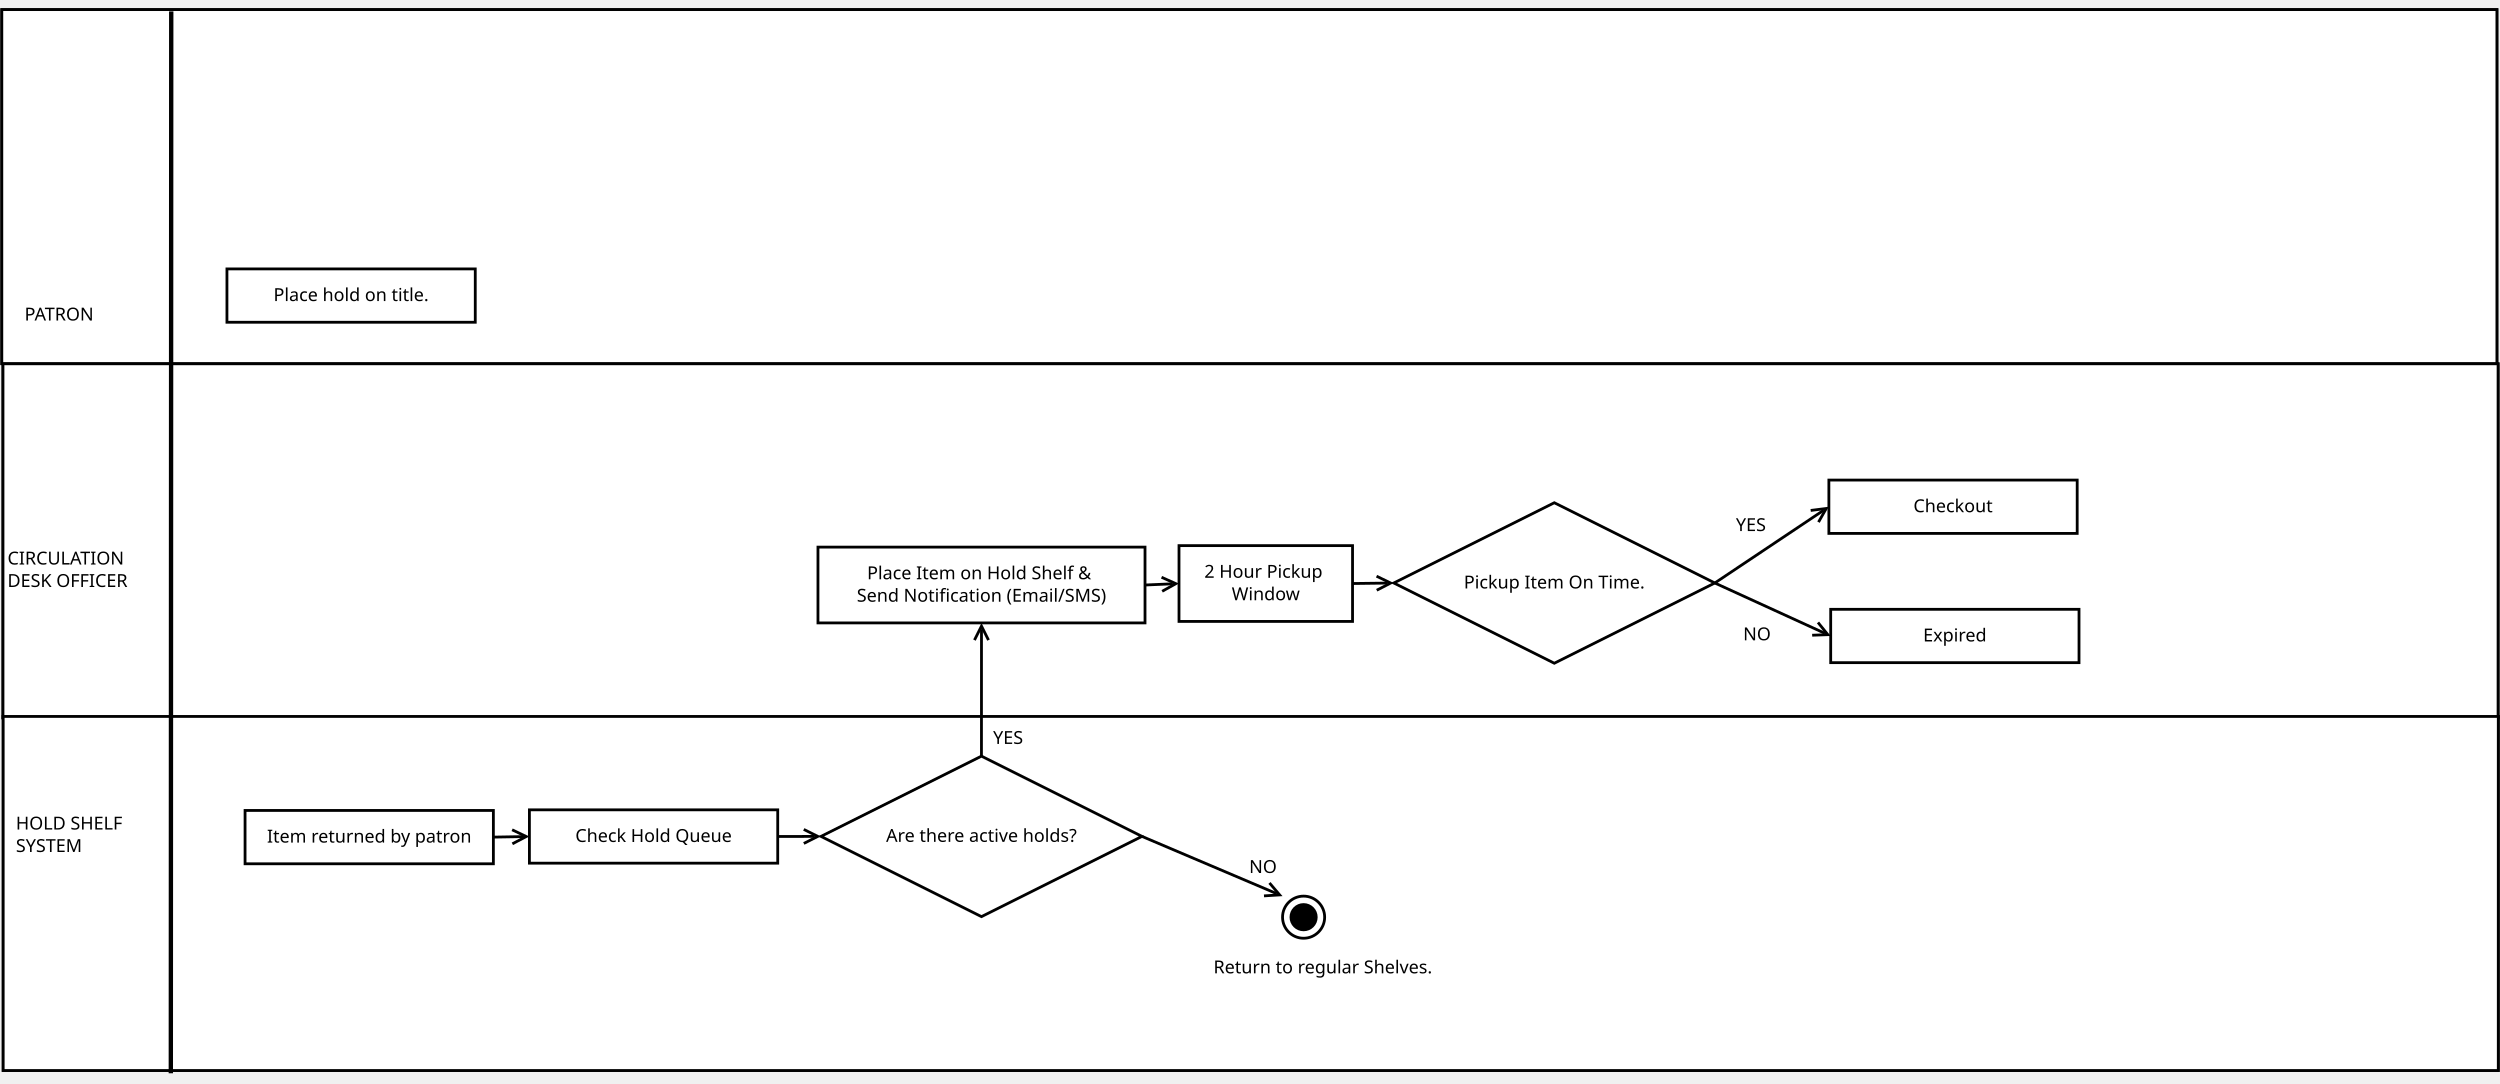
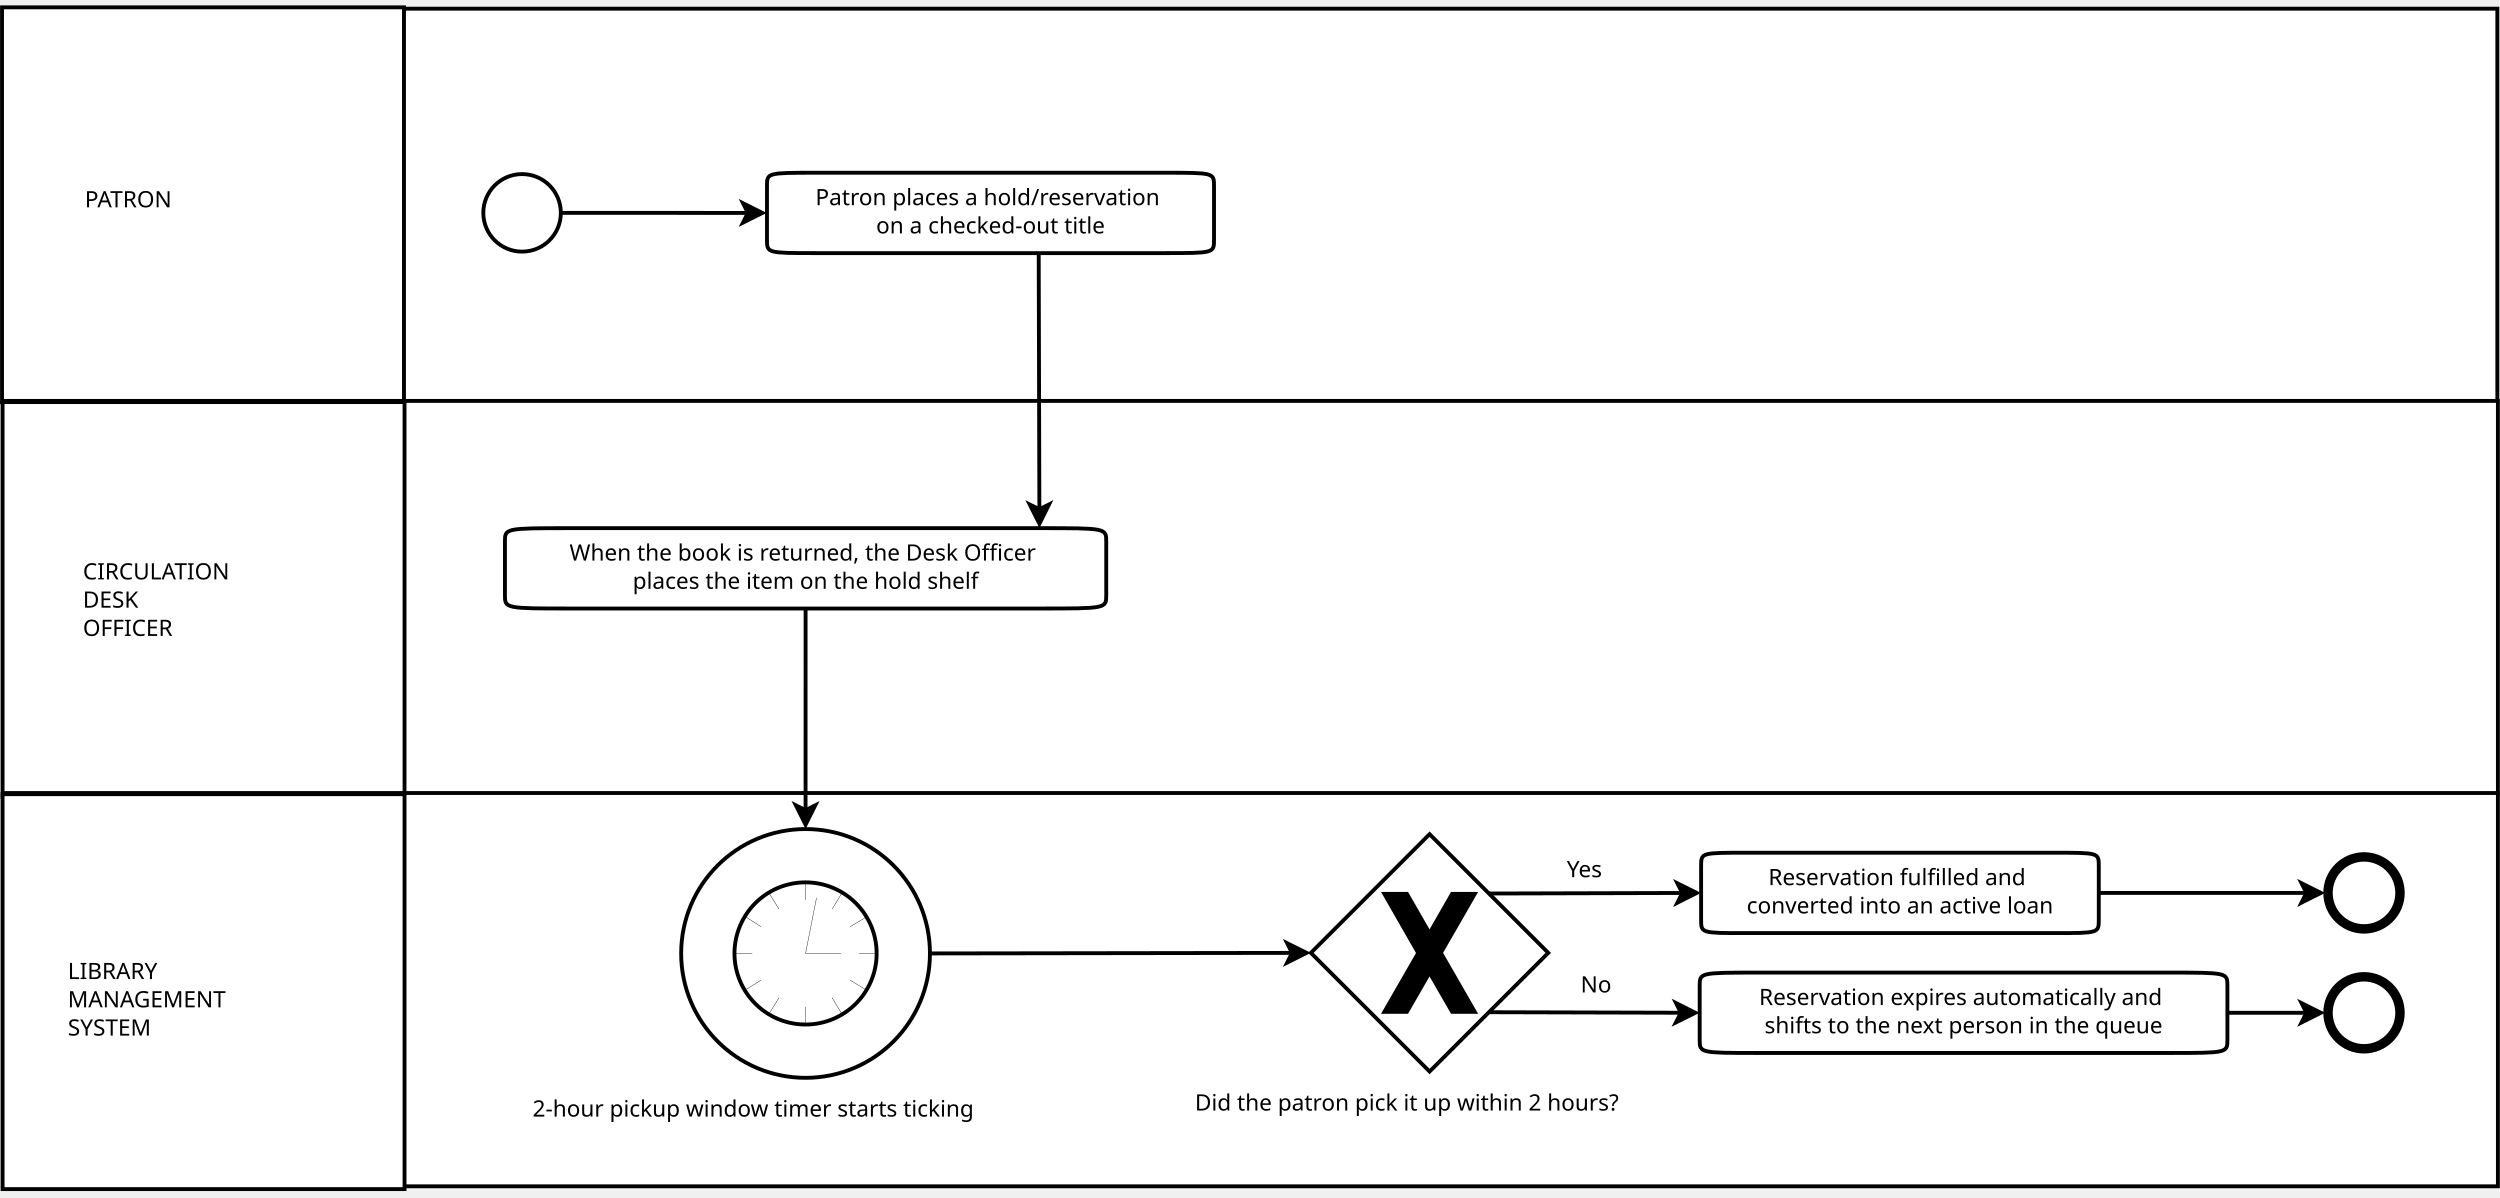
- <svg xmlns="http://www.w3.org/2000/svg" width="90cm" height="39cm" viewBox="6 3026 1781 761">
-   <g>
-     <rect style="fill: #ffffff" x="7.29" y="3027.46" width="1777.51" height="252.245" />
-     <rect style="fill: none; fill-opacity:0; stroke-width: 2; stroke: #000000" x="7.29" y="3027.46" width="1777.51" height="252.245" />
-     <text font-size="12.8" style="fill: #000000;text-anchor:middle;font-family:sans-serif;font-style:normal;font-weight:normal" x="896.047" y="3157.48">
-       <tspan x="896.047" y="3157.48" />
-     </text>
-   </g>
-   <g>
-     <rect style="fill: #ffffff" x="8.121" y="3279.78" width="1777.51" height="252.245" />
-     <rect style="fill: none; fill-opacity:0; stroke-width: 2; stroke: #000000" x="8.121" y="3279.78" width="1777.51" height="252.245" />
-     <text font-size="12.8" style="fill: #000000;text-anchor:middle;font-family:sans-serif;font-style:normal;font-weight:normal" x="896.878" y="3409.8">
-       <tspan x="896.878" y="3409.8" />
-     </text>
-   </g>
-   <g>
-     <rect style="fill: #ffffff" x="8.266" y="3531.01" width="1777.51" height="252.245" />
-     <rect style="fill: none; fill-opacity:0; stroke-width: 2; stroke: #000000" x="8.266" y="3531.01" width="1777.51" height="252.245" />
-     <text font-size="12.8" style="fill: #000000;text-anchor:middle;font-family:sans-serif;font-style:normal;font-weight:normal" x="897.023" y="3661.03">
-       <tspan x="897.023" y="3661.03" />
-     </text>
-   </g>
-   <text font-size="12.8" style="fill: #000000;text-anchor:start;font-family:sans-serif;font-style:normal;font-weight:normal" x="11.332" y="3422.78">
-     <tspan x="11.332" y="3422.78">CIRCULATION </tspan>
-     <tspan x="11.332" y="3438.78">DESK OFFICER</tspan>
-   </text>
-   <text font-size="12.8" style="fill: #000000;text-anchor:start;font-family:sans-serif;font-style:normal;font-weight:normal" x="17.31" y="3611.59">
-     <tspan x="17.31" y="3611.59">HOLD SHELF</tspan>
-     <tspan x="17.31" y="3627.59">SYSTEM</tspan>
-   </text>
-   <g>
-     <rect style="fill: #ffffff" x="180.58" y="3597.98" width="176.9" height="38" />
-     <rect style="fill: none; fill-opacity:0; stroke-width: 2; stroke: #000000" x="180.58" y="3597.98" width="176.9" height="38" />
-     <text font-size="12.8" style="fill: #000000;text-anchor:middle;font-family:sans-serif;font-style:normal;font-weight:normal" x="269.03" y="3620.88">
-       <tspan x="269.03" y="3620.88">Item returned by patron</tspan>
-     </text>
-   </g>
-   <g>
-     <rect style="fill: #ffffff" x="383.152" y="3597.54" width="176.9" height="38" />
-     <rect style="fill: none; fill-opacity:0; stroke-width: 2; stroke: #000000" x="383.152" y="3597.54" width="176.9" height="38" />
-     <text font-size="12.8" style="fill: #000000;text-anchor:middle;font-family:sans-serif;font-style:normal;font-weight:normal" x="471.602" y="3620.44">
-       <tspan x="471.602" y="3620.44">Check Hold Queue</tspan>
-     </text>
-   </g>
-   <g>
-     <polygon style="fill: #ffffff" points="705.19,3559.29 819.528,3616.46 705.19,3673.63 590.852,3616.46 " />
-     <polygon style="fill: none; fill-opacity:0; stroke-width: 2; stroke: #000000" points="705.19,3559.29 819.528,3616.46 705.19,3673.63 590.852,3616.46 " />
-     <text font-size="12.8" style="fill: #000000;text-anchor:middle;font-family:sans-serif;font-style:normal;font-weight:normal" x="705.19" y="3620.36">
-       <tspan x="705.19" y="3620.36">Are there active holds?</tspan>
-     </text>
-   </g>
-   <g>
-     <ellipse style="fill: #ffffff" cx="934.683" cy="3674.02" rx="15" ry="15" />
-     <ellipse style="fill: none; fill-opacity:0; stroke-width: 2; stroke: #000000" cx="934.683" cy="3674.02" rx="15" ry="15" />
-     <ellipse style="fill: #000000" cx="934.683" cy="3674.02" rx="10" ry="10" />
-   </g>
-   <text font-size="12.802" style="fill: #000000;text-anchor:start;font-family:sans-serif;font-style:normal;font-weight:normal" x="870.495" y="3714.03">
-     <tspan x="870.495" y="3714.03">Return to regular Shelves.</tspan>
-   </text>
-   <g>
-     <rect style="fill: #ffffff" x="167.677" y="3212.19" width="176.9" height="38" />
-     <rect style="fill: none; fill-opacity:0; stroke-width: 2; stroke: #000000" x="167.677" y="3212.19" width="176.9" height="38" />
-     <text font-size="12.8" style="fill: #000000;text-anchor:middle;font-family:sans-serif;font-style:normal;font-weight:normal" x="256.127" y="3235.09">
-       <tspan x="256.127" y="3235.09">Place hold on title.</tspan>
-     </text>
-   </g>
-   <g>
-     <rect style="fill: #ffffff" x="588.718" y="3410.38" width="232.992" height="54" />
-     <rect style="fill: none; fill-opacity:0; stroke-width: 2; stroke: #000000" x="588.718" y="3410.38" width="232.992" height="54" />
-     <text font-size="12.8" style="fill: #000000;text-anchor:middle;font-family:sans-serif;font-style:normal;font-weight:normal" x="705.214" y="3433.28">
-       <tspan x="705.214" y="3433.28">Place Item on Hold Shelf &amp; </tspan>
-       <tspan x="705.214" y="3449.28">Send Notification (Email/SMS)</tspan>
-     </text>
-   </g>
-   <g>
-     <line style="fill: none; fill-opacity:0; stroke-width: 2; stroke: #000000" x1="357.48" y1="3616.98" x2="378.68" y2="3616.61" />
-     <polyline style="fill: none; fill-opacity:0; stroke-width: 2; stroke: #000000" points="371.004,3621.75 380.916,3616.57 370.83,3611.75 " />
-   </g>
-   <g>
-     <line style="fill: none; fill-opacity:0; stroke-width: 2; stroke: #000000" x1="560.052" y1="3616.54" x2="586.38" y2="3616.47" />
-     <polyline style="fill: none; fill-opacity:0; stroke-width: 2; stroke: #000000" points="578.628,3621.49 588.616,3616.47 578.604,3611.49 " />
-   </g>
-   <g>
-     <rect style="fill: #ffffff" x="845.923" y="3409.32" width="123.626" height="54" />
-     <rect style="fill: none; fill-opacity:0; stroke-width: 2; stroke: #000000" x="845.923" y="3409.32" width="123.626" height="54" />
-     <text font-size="12.8" style="fill: #000000;text-anchor:middle;font-family:sans-serif;font-style:normal;font-weight:normal" x="907.736" y="3432.22">
-       <tspan x="907.736" y="3432.22">2 Hour Pickup </tspan>
-       <tspan x="907.736" y="3448.22">Window</tspan>
-     </text>
-   </g>
-   <g>
-     <polygon style="fill: #ffffff" points="1113.29,3378.77 1227.63,3435.94 1113.29,3493.11 998.95,3435.94 " />
-     <polygon style="fill: none; fill-opacity:0; stroke-width: 2; stroke: #000000" points="1113.29,3378.77 1227.63,3435.94 1113.29,3493.11 998.95,3435.94 " />
-     <text font-size="12.8" style="fill: #000000;text-anchor:middle;font-family:sans-serif;font-style:normal;font-weight:normal" x="1113.29" y="3439.84">
-       <tspan x="1113.29" y="3439.84">Pickup Item On Time.</tspan>
-     </text>
-   </g>
-   <g>
-     <line style="fill: none; fill-opacity:0; stroke-width: 2; stroke: #000000" x1="705.19" y1="3559.29" x2="705.213" y2="3468.85" />
-     <polyline style="fill: none; fill-opacity:0; stroke-width: 2; stroke: #000000" points="710.211,3476.62 705.213,3466.62 700.211,3476.62 " />
-   </g>
-   <g>
-     <rect style="fill: #ffffff" x="1308.89" y="3362.62" width="176.9" height="38" />
-     <rect style="fill: none; fill-opacity:0; stroke-width: 2; stroke: #000000" x="1308.89" y="3362.62" width="176.9" height="38" />
-     <text font-size="12.8" style="fill: #000000;text-anchor:middle;font-family:sans-serif;font-style:normal;font-weight:normal" x="1397.34" y="3385.52">
-       <tspan x="1397.34" y="3385.52">Yes | Checkout</tspan>
-     </text>
-   </g>
-   <g>
-     <rect style="fill: #ffffff" x="1310.19" y="3454.69" width="176.9" height="38" />
-     <rect style="fill: none; fill-opacity:0; stroke-width: 2; stroke: #000000" x="1310.19" y="3454.69" width="176.9" height="38" />
-     <text font-size="12.8" style="fill: #000000;text-anchor:middle;font-family:sans-serif;font-style:normal;font-weight:normal" x="1398.64" y="3477.59">
-       <tspan x="1398.64" y="3477.59">No | Expired</tspan>
-     </text>
-   </g>
-   <text font-size="12.8" style="fill: #000000;text-anchor:start;font-family:sans-serif;font-style:normal;font-weight:normal" x="23.509" y="3248.96">
-     <tspan x="23.509" y="3248.96">PATRON</tspan>
-   </text>
-   <line style="fill: none; fill-opacity:0; stroke-width: 3.099; stroke: #000000" x1="127.991" y1="3028.76" x2="129.405" y2="3783.94" />
-   <g>
-     <line style="fill: none; fill-opacity:0; stroke-width: 2; stroke: #000000" x1="819.528" y1="3616.46" x2="915.567" y2="3657.27" />
-     <polyline style="fill: none; fill-opacity:0; stroke-width: 2; stroke: #000000" points="906.466,3658.84 917.625,3658.15 910.377,3649.63 " />
-   </g>
-   <text font-size="12.802" style="fill: #000000;text-anchor:start;font-family:sans-serif;font-style:normal;font-weight:normal" x="895.902" y="3642.52">
-     <tspan x="895.902" y="3642.52">NO</tspan>
-   </text>
-   <text font-size="12.802" style="fill: #000000;text-anchor:start;font-family:sans-serif;font-style:normal;font-weight:normal" x="713.47" y="3550.6">
-     <tspan x="713.47" y="3550.6">YES</tspan>
-   </text>
-   <g>
-     <line style="fill: none; fill-opacity:0; stroke-width: 2; stroke: #000000" x1="821.71" y1="3437.38" x2="841.455" y2="3436.52" />
-     <polyline style="fill: none; fill-opacity:0; stroke-width: 2; stroke: #000000" points="833.918,3441.85 843.689,3436.42 833.48,3431.86 " />
-   </g>
-   <g>
-     <line style="fill: none; fill-opacity:0; stroke-width: 2; stroke: #000000" x1="969.549" y1="3436.32" x2="994.478" y2="3436" />
-     <polyline style="fill: none; fill-opacity:0; stroke-width: 2; stroke: #000000" points="986.78,3441.1 996.714,3435.97 986.65,3431.1 " />
-   </g>
-   <g>
-     <line style="fill: none; fill-opacity:0; stroke-width: 2; stroke: #000000" x1="1227.63" y1="3435.94" x2="1305.18" y2="3384.1" />
-     <polyline style="fill: none; fill-opacity:0; stroke-width: 2; stroke: #000000" points="1301.5,3392.58 1307.04,3382.86 1295.94,3384.26 " />
-   </g>
-   <g>
-     <line style="fill: none; fill-opacity:0; stroke-width: 2; stroke: #000000" x1="1227.63" y1="3435.94" x2="1306.12" y2="3471.83" />
-     <polyline style="fill: none; fill-opacity:0; stroke-width: 2; stroke: #000000" points="1296.98,3473.15 1308.16,3472.76 1301.14,3464.06 " />
-   </g>
-   <g>
-     <rect style="fill: #ffffff" x="7.29" y="3027.46" width="1777.51" height="252.245" />
-     <rect style="fill: none; fill-opacity:0; stroke-width: 2; stroke: #000000" x="7.29" y="3027.46" width="1777.51" height="252.245" />
-     <text font-size="12.8" style="fill: #000000;text-anchor:middle;font-family:sans-serif;font-style:normal;font-weight:normal" x="896.047" y="3157.48">
-       <tspan x="896.047" y="3157.48" />
-     </text>
-   </g>
-   <g>
-     <rect style="fill: #ffffff" x="8.121" y="3279.78" width="1777.51" height="252.245" />
-     <rect style="fill: none; fill-opacity:0; stroke-width: 2; stroke: #000000" x="8.121" y="3279.78" width="1777.51" height="252.245" />
-     <text font-size="12.8" style="fill: #000000;text-anchor:middle;font-family:sans-serif;font-style:normal;font-weight:normal" x="896.878" y="3409.8">
-       <tspan x="896.878" y="3409.8" />
-     </text>
-   </g>
-   <g>
-     <rect style="fill: #ffffff" x="8.266" y="3531.01" width="1777.51" height="252.245" />
-     <rect style="fill: none; fill-opacity:0; stroke-width: 2; stroke: #000000" x="8.266" y="3531.01" width="1777.51" height="252.245" />
-     <text font-size="12.8" style="fill: #000000;text-anchor:middle;font-family:sans-serif;font-style:normal;font-weight:normal" x="897.023" y="3661.03">
-       <tspan x="897.023" y="3661.03" />
-     </text>
-   </g>
-   <text font-size="12.8" style="fill: #000000;text-anchor:start;font-family:sans-serif;font-style:normal;font-weight:normal" x="11.332" y="3422.78">
-     <tspan x="11.332" y="3422.78">CIRCULATION </tspan>
-     <tspan x="11.332" y="3438.78">DESK OFFICER</tspan>
-   </text>
-   <text font-size="12.8" style="fill: #000000;text-anchor:start;font-family:sans-serif;font-style:normal;font-weight:normal" x="17.31" y="3611.59">
-     <tspan x="17.31" y="3611.59">HOLD SHELF</tspan>
-     <tspan x="17.31" y="3627.59">SYSTEM</tspan>
-   </text>
-   <g>
-     <rect style="fill: #ffffff" x="180.58" y="3597.98" width="176.9" height="38" />
-     <rect style="fill: none; fill-opacity:0; stroke-width: 2; stroke: #000000" x="180.58" y="3597.98" width="176.9" height="38" />
-     <text font-size="12.8" style="fill: #000000;text-anchor:middle;font-family:sans-serif;font-style:normal;font-weight:normal" x="269.03" y="3620.88">
-       <tspan x="269.03" y="3620.88">Item returned by patron</tspan>
-     </text>
-   </g>
-   <g>
-     <rect style="fill: #ffffff" x="383.152" y="3597.54" width="176.9" height="38" />
-     <rect style="fill: none; fill-opacity:0; stroke-width: 2; stroke: #000000" x="383.152" y="3597.54" width="176.9" height="38" />
-     <text font-size="12.8" style="fill: #000000;text-anchor:middle;font-family:sans-serif;font-style:normal;font-weight:normal" x="471.602" y="3620.44">
-       <tspan x="471.602" y="3620.44">Check Hold Queue</tspan>
-     </text>
-   </g>
-   <g>
-     <polygon style="fill: #ffffff" points="705.19,3559.29 819.528,3616.46 705.19,3673.63 590.852,3616.46 " />
-     <polygon style="fill: none; fill-opacity:0; stroke-width: 2; stroke: #000000" points="705.19,3559.29 819.528,3616.46 705.19,3673.63 590.852,3616.46 " />
-     <text font-size="12.8" style="fill: #000000;text-anchor:middle;font-family:sans-serif;font-style:normal;font-weight:normal" x="705.19" y="3620.36">
-       <tspan x="705.19" y="3620.36">Are there active holds?</tspan>
-     </text>
-   </g>
-   <g>
-     <ellipse style="fill: #ffffff" cx="934.683" cy="3674.02" rx="15" ry="15" />
-     <ellipse style="fill: none; fill-opacity:0; stroke-width: 2; stroke: #000000" cx="934.683" cy="3674.02" rx="15" ry="15" />
-     <ellipse style="fill: #000000" cx="934.683" cy="3674.02" rx="10" ry="10" />
-   </g>
-   <text font-size="12.802" style="fill: #000000;text-anchor:start;font-family:sans-serif;font-style:normal;font-weight:normal" x="870.495" y="3714.03">
-     <tspan x="870.495" y="3714.03">Return to regular Shelves.</tspan>
-   </text>
-   <g>
-     <rect style="fill: #ffffff" x="167.677" y="3212.19" width="176.9" height="38" />
-     <rect style="fill: none; fill-opacity:0; stroke-width: 2; stroke: #000000" x="167.677" y="3212.19" width="176.9" height="38" />
-     <text font-size="12.8" style="fill: #000000;text-anchor:middle;font-family:sans-serif;font-style:normal;font-weight:normal" x="256.127" y="3235.09">
-       <tspan x="256.127" y="3235.09">Place hold on title.</tspan>
-     </text>
-   </g>
-   <g>
-     <rect style="fill: #ffffff" x="588.718" y="3410.38" width="232.992" height="54" />
-     <rect style="fill: none; fill-opacity:0; stroke-width: 2; stroke: #000000" x="588.718" y="3410.38" width="232.992" height="54" />
-     <text font-size="12.8" style="fill: #000000;text-anchor:middle;font-family:sans-serif;font-style:normal;font-weight:normal" x="705.214" y="3433.28">
-       <tspan x="705.214" y="3433.28">Place Item on Hold Shelf &amp; </tspan>
-       <tspan x="705.214" y="3449.28">Send Notification (Email/SMS)</tspan>
-     </text>
-   </g>
-   <g>
-     <line style="fill: none; fill-opacity:0; stroke-width: 2; stroke: #000000" x1="357.48" y1="3616.98" x2="378.68" y2="3616.61" />
-     <polyline style="fill: none; fill-opacity:0; stroke-width: 2; stroke: #000000" points="371.004,3621.75 380.916,3616.57 370.83,3611.75 " />
-   </g>
-   <g>
-     <line style="fill: none; fill-opacity:0; stroke-width: 2; stroke: #000000" x1="560.052" y1="3616.54" x2="586.38" y2="3616.47" />
-     <polyline style="fill: none; fill-opacity:0; stroke-width: 2; stroke: #000000" points="578.628,3621.49 588.616,3616.47 578.604,3611.49 " />
-   </g>
-   <g>
-     <rect style="fill: #ffffff" x="845.923" y="3409.32" width="123.626" height="54" />
-     <rect style="fill: none; fill-opacity:0; stroke-width: 2; stroke: #000000" x="845.923" y="3409.32" width="123.626" height="54" />
-     <text font-size="12.8" style="fill: #000000;text-anchor:middle;font-family:sans-serif;font-style:normal;font-weight:normal" x="907.736" y="3432.22">
-       <tspan x="907.736" y="3432.22">2 Hour Pickup </tspan>
-       <tspan x="907.736" y="3448.22">Window</tspan>
-     </text>
-   </g>
-   <g>
-     <polygon style="fill: #ffffff" points="1113.29,3378.77 1227.63,3435.94 1113.29,3493.11 998.95,3435.94 " />
-     <polygon style="fill: none; fill-opacity:0; stroke-width: 2; stroke: #000000" points="1113.29,3378.77 1227.63,3435.94 1113.29,3493.11 998.95,3435.94 " />
-     <text font-size="12.8" style="fill: #000000;text-anchor:middle;font-family:sans-serif;font-style:normal;font-weight:normal" x="1113.29" y="3439.84">
-       <tspan x="1113.29" y="3439.84">Pickup Item On Time.</tspan>
-     </text>
-   </g>
-   <g>
-     <line style="fill: none; fill-opacity:0; stroke-width: 2; stroke: #000000" x1="705.19" y1="3559.29" x2="705.213" y2="3468.85" />
-     <polyline style="fill: none; fill-opacity:0; stroke-width: 2; stroke: #000000" points="710.211,3476.62 705.213,3466.62 700.211,3476.62 " />
-   </g>
-   <text font-size="12.8" style="fill: #000000;text-anchor:start;font-family:sans-serif;font-style:normal;font-weight:normal" x="23.509" y="3248.96">
-     <tspan x="23.509" y="3248.96">PATRON</tspan>
-   </text>
-   <line style="fill: none; fill-opacity:0; stroke-width: 3.099; stroke: #000000" x1="127.991" y1="3028.76" x2="127.697" y2="3785.22" />
-   <g>
-     <line style="fill: none; fill-opacity:0; stroke-width: 2; stroke: #000000" x1="819.528" y1="3616.46" x2="915.567" y2="3657.27" />
-     <polyline style="fill: none; fill-opacity:0; stroke-width: 2; stroke: #000000" points="906.466,3658.84 917.625,3658.15 910.377,3649.63 " />
-   </g>
-   <text font-size="12.802" style="fill: #000000;text-anchor:start;font-family:sans-serif;font-style:normal;font-weight:normal" x="895.902" y="3642.52">
-     <tspan x="895.902" y="3642.52">NO</tspan>
-   </text>
-   <text font-size="12.802" style="fill: #000000;text-anchor:start;font-family:sans-serif;font-style:normal;font-weight:normal" x="713.47" y="3550.6">
-     <tspan x="713.47" y="3550.6">YES</tspan>
-   </text>
-   <g>
-     <line style="fill: none; fill-opacity:0; stroke-width: 2; stroke: #000000" x1="821.71" y1="3437.38" x2="841.455" y2="3436.52" />
-     <polyline style="fill: none; fill-opacity:0; stroke-width: 2; stroke: #000000" points="833.918,3441.85 843.689,3436.42 833.48,3431.86 " />
-   </g>
-   <g>
-     <line style="fill: none; fill-opacity:0; stroke-width: 2; stroke: #000000" x1="969.549" y1="3436.32" x2="994.478" y2="3436" />
-     <polyline style="fill: none; fill-opacity:0; stroke-width: 2; stroke: #000000" points="986.78,3441.1 996.714,3435.97 986.65,3431.1 " />
-   </g>
-   <g>
-     <line style="fill: none; fill-opacity:0; stroke-width: 2; stroke: #000000" x1="1227.63" y1="3435.94" x2="1305.18" y2="3384.1" />
-     <polyline style="fill: none; fill-opacity:0; stroke-width: 2; stroke: #000000" points="1301.5,3392.58 1307.04,3382.86 1295.94,3384.26 " />
-   </g>
-   <g>
-     <line style="fill: none; fill-opacity:0; stroke-width: 2; stroke: #000000" x1="1227.63" y1="3435.94" x2="1306.12" y2="3471.83" />
-     <polyline style="fill: none; fill-opacity:0; stroke-width: 2; stroke: #000000" points="1296.98,3473.15 1308.16,3472.76 1301.14,3464.06 " />
-   </g>
-   <g>
-     <rect style="fill: #ffffff" x="1310.19" y="3454.69" width="176.9" height="38" />
-     <rect style="fill: none; fill-opacity:0; stroke-width: 2; stroke: #000000" x="1310.19" y="3454.69" width="176.9" height="38" />
-     <text font-size="12.8" style="fill: #000000;text-anchor:middle;font-family:sans-serif;font-style:normal;font-weight:normal" x="1398.64" y="3477.59">
-       <tspan x="1398.64" y="3477.59">Expired</tspan>
-     </text>
-   </g>
-   <g>
-     <rect style="fill: #ffffff" x="1308.89" y="3362.62" width="176.9" height="38" />
-     <rect style="fill: none; fill-opacity:0; stroke-width: 2; stroke: #000000" x="1308.89" y="3362.62" width="176.9" height="38" />
-     <text font-size="12.8" style="fill: #000000;text-anchor:middle;font-family:sans-serif;font-style:normal;font-weight:normal" x="1397.34" y="3385.52">
-       <tspan x="1397.34" y="3385.52">Checkout</tspan>
-     </text>
-   </g>
-   <text font-size="12.802" style="fill: #000000;text-anchor:start;font-family:sans-serif;font-style:normal;font-weight:normal" x="1247.84" y="3476.77">
-     <tspan x="1247.84" y="3476.77">NO</tspan>
-   </text>
-   <text font-size="12.802" style="fill: #000000;text-anchor:start;font-family:sans-serif;font-style:normal;font-weight:normal" x="1242.66" y="3398.96">
-     <tspan x="1242.66" y="3398.96">YES</tspan>
+ <svg xmlns="http://www.w3.org/2000/svg" width="71cm" height="34cm" viewBox="117 54 1416 672">
+   <g>
+     <g>
+       <rect style="fill: #ffffff" x="118.875" y="55.876" width="1412.62" height="222.757" />
+       <rect style="fill: none; fill-opacity:0; stroke-width: 0.02; stroke: #ffffff" x="118.875" y="55.876" width="1412.62" height="222.757" />
+     </g>
+     <rect style="fill: none; fill-opacity:0; stroke-width: 2.196; stroke: #000000" x="118.875" y="55.876" width="1412.62" height="222.757" />
+     <text font-size="12.8" style="fill: #000000;text-anchor:middle;font-family:sans-serif;font-style:normal;font-weight:normal" x="825.185" y="171.536">
+       <tspan x="825.185" y="171.536" />
+     </text>
+   </g>
+   <g>
+     <g>
+       <rect style="fill: #ffffff" x="118.145" y="55.118" width="227.666" height="223.672" />
+       <rect style="fill: none; fill-opacity:0; stroke-width: 0.02; stroke: #ffffff" x="118.145" y="55.118" width="227.666" height="223.672" />
+     </g>
+     <rect style="fill: none; fill-opacity:0; stroke-width: 2.196; stroke: #000000" x="118.145" y="55.118" width="227.666" height="223.672" />
+     <text font-size="12.8" style="fill: #000000;text-anchor:middle;font-family:sans-serif;font-style:normal;font-weight:normal" x="231.979" y="171.237">
+       <tspan x="231.979" y="171.237" />
+     </text>
+   </g>
+   <g>
+     <g>
+       <rect style="fill: #ffffff" x="119.192" y="278.032" width="1412.62" height="222.757" />
+       <rect style="fill: none; fill-opacity:0; stroke-width: 0.02; stroke: #ffffff" x="119.192" y="278.032" width="1412.62" height="222.757" />
+     </g>
+     <rect style="fill: none; fill-opacity:0; stroke-width: 2.196; stroke: #000000" x="119.192" y="278.032" width="1412.62" height="222.757" />
+     <text font-size="12.8" style="fill: #000000;text-anchor:middle;font-family:sans-serif;font-style:normal;font-weight:normal" x="825.501" y="393.692">
+       <tspan x="825.501" y="393.692" />
+     </text>
+   </g>
+   <g>
+     <g>
+       <rect style="fill: #ffffff" x="118.461" y="278.698" width="227.666" height="223.672" />
+       <rect style="fill: none; fill-opacity:0; stroke-width: 0.02; stroke: #ffffff" x="118.461" y="278.698" width="227.666" height="223.672" />
+     </g>
+     <rect style="fill: none; fill-opacity:0; stroke-width: 2.196; stroke: #000000" x="118.461" y="278.698" width="227.666" height="223.672" />
+     <text font-size="12.8" style="fill: #000000;text-anchor:middle;font-family:sans-serif;font-style:normal;font-weight:normal" x="232.295" y="394.817">
+       <tspan x="232.295" y="394.817" />
+     </text>
+   </g>
+   <g>
+     <g>
+       <rect style="fill: #ffffff" x="119.192" y="500.124" width="1412.62" height="222.757" />
+       <rect style="fill: none; fill-opacity:0; stroke-width: 0.02; stroke: #ffffff" x="119.192" y="500.124" width="1412.62" height="222.757" />
+     </g>
+     <rect style="fill: none; fill-opacity:0; stroke-width: 2.196; stroke: #000000" x="119.192" y="500.124" width="1412.62" height="222.757" />
+     <text font-size="12.8" style="fill: #000000;text-anchor:middle;font-family:sans-serif;font-style:normal;font-weight:normal" x="825.501" y="615.785">
+       <tspan x="825.501" y="615.785" />
+     </text>
+   </g>
+   <g>
+     <g>
+       <rect style="fill: #ffffff" x="118.461" y="500.791" width="227.666" height="223.672" />
+       <rect style="fill: none; fill-opacity:0; stroke-width: 0.02; stroke: #ffffff" x="118.461" y="500.791" width="227.666" height="223.672" />
+     </g>
+     <rect style="fill: none; fill-opacity:0; stroke-width: 2.196; stroke: #000000" x="118.461" y="500.791" width="227.666" height="223.672" />
+     <text font-size="12.8" style="fill: #000000;text-anchor:middle;font-family:sans-serif;font-style:normal;font-weight:normal" x="232.295" y="616.909">
+       <tspan x="232.295" y="616.909" />
+     </text>
+   </g>
+   <text font-size="12.8" style="fill: #000000;text-anchor:start;font-family:sans-serif;font-style:normal;font-weight:normal" x="165.055" y="168.379">
+     <tspan x="165.055" y="168.379">PATRON</tspan>
+   </text>
+   <text font-size="12.8" style="fill: #000000;text-anchor:start;font-family:sans-serif;font-style:normal;font-weight:normal" x="163.948" y="379.143">
+     <tspan x="163.948" y="379.143">CIRCULATION</tspan>
+     <tspan x="163.948" y="395.143">DESK </tspan>
+     <tspan x="163.948" y="411.143">OFFICER</tspan>
+   </text>
+   <g>
+     <line style="fill: none; fill-opacity:0; stroke-width: 2.196; stroke: #000000" x1="434.668" y1="171.521" x2="540.586" y2="171.555" />
+     <g>
+       <polygon style="fill: #000000" points="548.821,171.557 537.84,177.044 540.586,171.555 537.843,166.064 " />
+       <polygon style="fill: none; fill-opacity:0; stroke-width: 0.02; stroke: #000000" points="548.821,171.557 537.84,177.044 540.586,171.555 537.843,166.064 " />
+     </g>
+     <polygon style="fill: none; fill-opacity:0; stroke-width: 2.196; stroke: #000000" points="548.821,171.557 537.84,177.044 540.586,171.555 537.843,166.064 " />
+   </g>
+   <g>
+     <g>
+       <path style="fill: #ffffff" d="M 440.843 350.103 C 478.684,350.103 667.891,350.103 705.732,350.103 C 743.574,350.103 743.574,350.103 743.574,357.689 C 743.574,365.275 743.574,380.447 743.574,388.032 C 743.574,395.618 743.574,395.618 705.732,395.618 C 667.891,395.618 478.684,395.618 440.843,395.618 C 403.002,395.618 403.002,395.618 403.002,388.032 C 403.002,380.447 403.002,365.275 403.002,357.689 C 403.002,350.103 403.002,350.103 440.843,350.103z" />
+       <path style="fill: none; fill-opacity:0; stroke-width: 0.02; stroke: #ffffff" d="M 440.843 350.103 C 478.684,350.103 667.891,350.103 705.732,350.103 C 743.574,350.103 743.574,350.103 743.574,357.689 C 743.574,365.275 743.574,380.447 743.574,388.032 C 743.574,395.618 743.574,395.618 705.732,395.618 C 667.891,395.618 478.684,395.618 440.843,395.618 C 403.002,395.618 403.002,395.618 403.002,388.032 C 403.002,380.447 403.002,365.275 403.002,357.689 C 403.002,350.103 403.002,350.103 440.843,350.103" />
+     </g>
+     <path style="fill: none; fill-opacity:0; stroke-width: 2.196; stroke: #000000" d="M 440.843 350.103 C 478.684,350.103 667.891,350.103 705.732,350.103 C 743.574,350.103 743.574,350.103 743.574,357.689 C 743.574,365.275 743.574,380.447 743.574,388.032 C 743.574,395.618 743.574,395.618 705.732,395.618 C 667.891,395.618 478.684,395.618 440.843,395.618 C 403.002,395.618 403.002,395.618 403.002,388.032 C 403.002,380.447 403.002,365.275 403.002,357.689 C 403.002,350.103 403.002,350.103 440.843,350.103" />
+     <path style="fill: none; fill-opacity:0; stroke-width: 0.22; stroke: #000000" d="M 440.843 350.103 C 478.684,350.103 667.891,350.103 705.732,350.103 C 743.574,350.103 743.574,350.103 743.574,357.689 C 743.574,365.275 743.574,380.447 743.574,388.032 C 743.574,395.618 743.574,395.618 705.732,395.618 C 667.891,395.618 478.684,395.618 440.843,395.618 C 403.002,395.618 403.002,395.618 403.002,388.032 C 403.002,380.447 403.002,365.275 403.002,357.689 C 403.002,350.103 403.002,350.103 440.843,350.103" />
+     <line style="fill: none; fill-opacity:0; stroke-width: 0.22; stroke: #000000" x1="440.843" y1="395.618" x2="705.732" y2="395.618" />
+     <line style="fill: none; fill-opacity:0; stroke-width: 0.22; stroke: #000000" x1="743.574" y1="357.689" x2="743.574" y2="388.032" />
+     <line style="fill: none; fill-opacity:0; stroke-width: 0.22; stroke: #000000" x1="403.002" y1="357.689" x2="403.002" y2="388.032" />
+     <line style="fill: none; fill-opacity:0; stroke-width: 0.22; stroke: #000000" x1="440.843" y1="350.103" x2="705.732" y2="350.103" />
+     <text font-size="12.8" style="fill: #000000;text-anchor:middle;font-family:sans-serif;font-style:normal;font-weight:normal" x="573.288" y="368.469">
+       <tspan x="573.288" y="368.469">When the book is returned, the Desk Officer </tspan>
+       <tspan x="573.288" y="384.469">places the item on the hold shelf</tspan>
+     </text>
+   </g>
+   <g>
+     <line style="fill: none; fill-opacity:0; stroke-width: 2.196; stroke: #000000" x1="705.321" y1="194.316" x2="705.705" y2="339.413" />
+     <g>
+       <polygon style="fill: #000000" points="705.727,347.648 700.207,336.682 705.705,339.413 711.187,336.654 " />
+       <polygon style="fill: none; fill-opacity:0; stroke-width: 0.02; stroke: #000000" points="705.727,347.648 700.207,336.682 705.705,339.413 711.187,336.654 " />
+     </g>
+     <polygon style="fill: none; fill-opacity:0; stroke-width: 2.196; stroke: #000000" points="705.727,347.648 700.207,336.682 705.705,339.413 711.187,336.654 " />
+   </g>
+   <g>
+     <g>
+       <ellipse style="fill: #ffffff" cx="573.269" cy="590.986" rx="70.455" ry="70.455" />
+       <ellipse style="fill: none; fill-opacity:0; stroke-width: 0.02; stroke: #ffffff" cx="573.269" cy="590.986" rx="70.455" ry="70.455" />
+     </g>
+     <ellipse style="fill: none; fill-opacity:0; stroke-width: 2.196; stroke: #000000" cx="573.269" cy="590.986" rx="70.455" ry="70.455" />
+     <ellipse style="fill: none; fill-opacity:0; stroke-width: 0.22; stroke: #000000" cx="573.269" cy="590.986" rx="70.455" ry="70.455" />
+     <g>
+       <ellipse style="fill: #ffffff" cx="573.269" cy="590.986" rx="40.26" ry="40.26" />
+       <ellipse style="fill: none; fill-opacity:0; stroke-width: 0.02; stroke: #ffffff" cx="573.269" cy="590.986" rx="40.26" ry="40.26" />
+     </g>
+     <ellipse style="fill: none; fill-opacity:0; stroke-width: 2.196; stroke: #000000" cx="573.269" cy="590.986" rx="40.26" ry="40.26" />
+     <ellipse style="fill: none; fill-opacity:0; stroke-width: 0.22; stroke: #000000" cx="573.269" cy="590.986" rx="40.26" ry="40.26" />
+     <line style="fill: none; fill-opacity:0; stroke-width: 0.22; stroke: #000000" x1="573.269" y1="550.726" x2="573.269" y2="560.791" />
+     <line style="fill: none; fill-opacity:0; stroke-width: 0.22; stroke: #000000" x1="573.269" y1="621.18" x2="573.269" y2="631.246" />
+     <line style="fill: none; fill-opacity:0; stroke-width: 0.22; stroke: #000000" x1="533.009" y1="590.986" x2="543.074" y2="590.986" />
+     <line style="fill: none; fill-opacity:0; stroke-width: 0.22; stroke: #000000" x1="603.464" y1="590.986" x2="613.529" y2="590.986" />
+     <line style="fill: none; fill-opacity:0; stroke-width: 0.22; stroke: #000000" x1="558.172" y1="616.148" x2="552.385" y2="625.458" />
+     <line style="fill: none; fill-opacity:0; stroke-width: 0.22; stroke: #000000" x1="548.107" y1="606.083" x2="538.796" y2="611.871" />
+     <line style="fill: none; fill-opacity:0; stroke-width: 0.22; stroke: #000000" x1="548.107" y1="575.888" x2="538.922" y2="569.975" />
+     <line style="fill: none; fill-opacity:0; stroke-width: 0.22; stroke: #000000" x1="558.172" y1="565.824" x2="552.51" y2="556.639" />
+     <line style="fill: none; fill-opacity:0; stroke-width: 0.22; stroke: #000000" x1="588.366" y1="565.824" x2="594.076" y2="556.388" />
+     <line style="fill: none; fill-opacity:0; stroke-width: 0.22; stroke: #000000" x1="598.432" y1="575.888" x2="607.915" y2="570.227" />
+     <line style="fill: none; fill-opacity:0; stroke-width: 0.22; stroke: #000000" x1="598.432" y1="606.083" x2="607.915" y2="611.844" />
+     <line style="fill: none; fill-opacity:0; stroke-width: 0.22; stroke: #000000" x1="588.366" y1="616.148" x2="594.076" y2="625.683" />
+     <line style="fill: none; fill-opacity:0; stroke-width: 0.22; stroke: #000000" x1="573.269" y1="590.986" x2="593.399" y2="590.986" />
+     <line style="fill: none; fill-opacity:0; stroke-width: 0.22; stroke: #000000" x1="573.269" y1="590.986" x2="579.482" y2="559.47" />
+   </g>
+   <g>
+     <line style="fill: none; fill-opacity:0; stroke-width: 2.196; stroke: #000000" x1="573.288" y1="395.618" x2="573.27" y2="509.842" />
+     <g>
+       <polygon style="fill: #000000" points="573.269,518.076 567.782,507.096 573.27,509.842 578.761,507.097 " />
+       <polygon style="fill: none; fill-opacity:0; stroke-width: 0.02; stroke: #000000" points="573.269,518.076 567.782,507.096 573.27,509.842 578.761,507.097 " />
+     </g>
+     <polygon style="fill: none; fill-opacity:0; stroke-width: 2.196; stroke: #000000" points="573.269,518.076 567.782,507.096 573.27,509.842 578.761,507.097 " />
+   </g>
+   <text font-size="12.8" style="fill: #000000;text-anchor:start;font-family:sans-serif;font-style:normal;font-weight:normal" x="418.632" y="683.39">
+     <tspan x="418.632" y="683.39">2-hour pickup window timer starts ticking</tspan>
+   </text>
+   <g>
+     <g>
+       <polygon style="fill: #ffffff" points="926.711,523.433 993.933,590.656 926.711,657.878 859.489,590.656 " />
+       <polygon style="fill: none; fill-opacity:0; stroke-width: 0.02; stroke: #ffffff" points="926.711,523.433 993.933,590.656 926.711,657.878 859.489,590.656 " />
+     </g>
+     <polygon style="fill: none; fill-opacity:0; stroke-width: 2.196; stroke: #000000" points="926.711,523.433 993.933,590.656 926.711,657.878 859.489,590.656 " />
+     <polygon style="fill: none; fill-opacity:0; stroke-width: 0.22; stroke: #000000" points="926.711,523.433 993.933,590.656 926.711,657.878 859.489,590.656 " />
+     <g>
+       <polygon style="fill: #000000" points="901.115,624.06 920.287,590.742 901.115,557.264 913.888,557.264 926.687,579.556 939.494,557.25 952.307,557.264 933.097,590.659 952.304,624.06 939.506,624.06 926.68,601.819 913.878,624.063 " />
+       <polygon style="fill: none; fill-opacity:0; stroke-width: 0.02; stroke: #000000" points="901.115,624.06 920.287,590.742 901.115,557.264 913.888,557.264 926.687,579.556 939.494,557.25 952.307,557.264 933.097,590.659 952.304,624.06 939.506,624.06 926.68,601.819 913.878,624.063 " />
+     </g>
+     <polygon style="fill: none; fill-opacity:0; stroke-width: 2.196; stroke: #000000" points="901.115,624.06 920.287,590.742 901.115,557.264 913.888,557.264 926.687,579.556 939.494,557.25 952.307,557.264 933.097,590.659 952.304,624.06 939.506,624.06 926.68,601.819 913.878,624.063 " />
+     <polygon style="fill: none; fill-opacity:0; stroke-width: 0.22; stroke: #000000" points="901.115,624.06 920.287,590.742 901.115,557.264 913.888,557.264 926.687,579.556 939.494,557.25 952.307,557.264 933.097,590.659 952.304,624.06 939.506,624.06 926.68,601.819 913.878,624.063 " />
+   </g>
+   <text font-size="12.8" style="fill: #000000;text-anchor:start;font-family:sans-serif;font-style:normal;font-weight:normal" x="793.814" y="679.976">
+     <tspan x="793.814" y="679.976">Did the patron pick it up within 2 hours?</tspan>
+   </text>
+   <g>
+     <line style="fill: none; fill-opacity:0; stroke-width: 2.196; stroke: #000000" x1="643.724" y1="590.986" x2="848.799" y2="590.672" />
+     <g>
+       <polygon style="fill: #000000" points="857.034,590.659 846.062,596.166 848.799,590.672 846.045,585.187 " />
+       <polygon style="fill: none; fill-opacity:0; stroke-width: 0.02; stroke: #000000" points="857.034,590.659 846.062,596.166 848.799,590.672 846.045,585.187 " />
+     </g>
+     <polygon style="fill: none; fill-opacity:0; stroke-width: 2.196; stroke: #000000" points="857.034,590.659 846.062,596.166 848.799,590.672 846.045,585.187 " />
+   </g>
+   <g>
+     <g>
+       <path style="fill: #ffffff" d="M 1105.54 533.948 C 1130.57,533.948 1255.71,533.948 1280.73,533.948 C 1305.75,533.948 1305.75,533.948 1305.75,541.533 C 1305.75,549.119 1305.75,564.291 1305.75,571.877 C 1305.75,579.463 1305.75,579.463 1280.73,579.463 C 1255.71,579.463 1130.57,579.463 1105.54,579.463 C 1080.51,579.463 1080.51,579.463 1080.51,571.877 C 1080.51,564.291 1080.51,549.119 1080.51,541.533 C 1080.51,533.948 1080.51,533.948 1105.54,533.948z" />
+       <path style="fill: none; fill-opacity:0; stroke-width: 0.02; stroke: #ffffff" d="M 1105.54 533.948 C 1130.57,533.948 1255.71,533.948 1280.73,533.948 C 1305.75,533.948 1305.75,533.948 1305.75,541.533 C 1305.75,549.119 1305.75,564.291 1305.75,571.877 C 1305.75,579.463 1305.75,579.463 1280.73,579.463 C 1255.71,579.463 1130.57,579.463 1105.54,579.463 C 1080.51,579.463 1080.51,579.463 1080.51,571.877 C 1080.51,564.291 1080.51,549.119 1080.51,541.533 C 1080.51,533.948 1080.51,533.948 1105.54,533.948" />
+     </g>
+     <path style="fill: none; fill-opacity:0; stroke-width: 2.196; stroke: #000000" d="M 1105.54 533.948 C 1130.57,533.948 1255.71,533.948 1280.73,533.948 C 1305.75,533.948 1305.75,533.948 1305.75,541.533 C 1305.75,549.119 1305.75,564.291 1305.75,571.877 C 1305.75,579.463 1305.75,579.463 1280.73,579.463 C 1255.71,579.463 1130.57,579.463 1105.54,579.463 C 1080.51,579.463 1080.51,579.463 1080.51,571.877 C 1080.51,564.291 1080.51,549.119 1080.51,541.533 C 1080.51,533.948 1080.51,533.948 1105.54,533.948" />
+     <path style="fill: none; fill-opacity:0; stroke-width: 0.22; stroke: #000000" d="M 1105.54 533.948 C 1130.57,533.948 1255.71,533.948 1280.73,533.948 C 1305.75,533.948 1305.75,533.948 1305.75,541.533 C 1305.75,549.119 1305.75,564.291 1305.75,571.877 C 1305.75,579.463 1305.75,579.463 1280.73,579.463 C 1255.71,579.463 1130.57,579.463 1105.54,579.463 C 1080.51,579.463 1080.51,579.463 1080.51,571.877 C 1080.51,564.291 1080.51,549.119 1080.51,541.533 C 1080.51,533.948 1080.51,533.948 1105.54,533.948" />
+     <line style="fill: none; fill-opacity:0; stroke-width: 0.22; stroke: #000000" x1="1105.54" y1="579.463" x2="1280.73" y2="579.463" />
+     <line style="fill: none; fill-opacity:0; stroke-width: 0.22; stroke: #000000" x1="1305.75" y1="541.533" x2="1305.75" y2="571.877" />
+     <line style="fill: none; fill-opacity:0; stroke-width: 0.22; stroke: #000000" x1="1080.51" y1="541.533" x2="1080.51" y2="571.877" />
+     <line style="fill: none; fill-opacity:0; stroke-width: 0.22; stroke: #000000" x1="1105.54" y1="533.948" x2="1280.73" y2="533.948" />
+     <text font-size="12.8" style="fill: #000000;text-anchor:middle;font-family:sans-serif;font-style:normal;font-weight:normal" x="1193.13" y="552.313">
+       <tspan x="1193.13" y="552.313">Reservation fulfilled and </tspan>
+       <tspan x="1193.13" y="568.313">converted into an active loan</tspan>
+     </text>
+   </g>
+   <g>
+     <g>
+       <path style="fill: #ffffff" d="M 1112.92 601.844 C 1146.13,601.844 1312.18,601.844 1345.39,601.844 C 1378.6,601.844 1378.6,601.844 1378.6,609.43 C 1378.6,617.016 1378.6,632.188 1378.6,639.773 C 1378.6,647.359 1378.6,647.359 1345.39,647.359 C 1312.18,647.359 1146.13,647.359 1112.92,647.359 C 1079.7,647.359 1079.7,647.359 1079.7,639.773 C 1079.7,632.188 1079.7,617.016 1079.7,609.43 C 1079.7,601.844 1079.7,601.844 1112.92,601.844z" />
+       <path style="fill: none; fill-opacity:0; stroke-width: 0.02; stroke: #ffffff" d="M 1112.92 601.844 C 1146.13,601.844 1312.18,601.844 1345.39,601.844 C 1378.6,601.844 1378.6,601.844 1378.6,609.43 C 1378.6,617.016 1378.6,632.188 1378.6,639.773 C 1378.6,647.359 1378.6,647.359 1345.39,647.359 C 1312.18,647.359 1146.13,647.359 1112.92,647.359 C 1079.7,647.359 1079.7,647.359 1079.7,639.773 C 1079.7,632.188 1079.7,617.016 1079.7,609.43 C 1079.7,601.844 1079.7,601.844 1112.92,601.844" />
+     </g>
+     <path style="fill: none; fill-opacity:0; stroke-width: 2.196; stroke: #000000" d="M 1112.92 601.844 C 1146.13,601.844 1312.18,601.844 1345.39,601.844 C 1378.6,601.844 1378.6,601.844 1378.6,609.43 C 1378.6,617.016 1378.6,632.188 1378.6,639.773 C 1378.6,647.359 1378.6,647.359 1345.39,647.359 C 1312.18,647.359 1146.13,647.359 1112.92,647.359 C 1079.7,647.359 1079.7,647.359 1079.7,639.773 C 1079.7,632.188 1079.7,617.016 1079.7,609.43 C 1079.7,601.844 1079.7,601.844 1112.92,601.844" />
+     <path style="fill: none; fill-opacity:0; stroke-width: 0.22; stroke: #000000" d="M 1112.92 601.844 C 1146.13,601.844 1312.18,601.844 1345.39,601.844 C 1378.6,601.844 1378.6,601.844 1378.6,609.43 C 1378.6,617.016 1378.6,632.188 1378.6,639.773 C 1378.6,647.359 1378.6,647.359 1345.39,647.359 C 1312.18,647.359 1146.13,647.359 1112.92,647.359 C 1079.7,647.359 1079.7,647.359 1079.7,639.773 C 1079.7,632.188 1079.7,617.016 1079.7,609.43 C 1079.7,601.844 1079.7,601.844 1112.92,601.844" />
+     <line style="fill: none; fill-opacity:0; stroke-width: 0.22; stroke: #000000" x1="1112.92" y1="647.359" x2="1345.39" y2="647.359" />
+     <line style="fill: none; fill-opacity:0; stroke-width: 0.22; stroke: #000000" x1="1378.6" y1="609.43" x2="1378.6" y2="639.773" />
+     <line style="fill: none; fill-opacity:0; stroke-width: 0.22; stroke: #000000" x1="1079.7" y1="609.43" x2="1079.7" y2="639.773" />
+     <line style="fill: none; fill-opacity:0; stroke-width: 0.22; stroke: #000000" x1="1112.92" y1="601.844" x2="1345.39" y2="601.844" />
+     <text font-size="12.8" style="fill: #000000;text-anchor:middle;font-family:sans-serif;font-style:normal;font-weight:normal" x="1229.15" y="620.21">
+       <tspan x="1229.15" y="620.21">Reservation expires automatically and </tspan>
+       <tspan x="1229.15" y="636.21">shifts to the next person in the queue</tspan>
+     </text>
+   </g>
+   <g>
+     <line style="fill: none; fill-opacity:0; stroke-width: 2.196; stroke: #000000" x1="960.322" y1="557.045" x2="1069.82" y2="556.735" />
+     <g>
+       <polygon style="fill: #000000" points="1078.06,556.712 1067.09,562.232 1069.82,556.735 1067.06,551.253 " />
+       <polygon style="fill: none; fill-opacity:0; stroke-width: 0.02; stroke: #000000" points="1078.06,556.712 1067.09,562.232 1069.82,556.735 1067.06,551.253 " />
+     </g>
+     <polygon style="fill: none; fill-opacity:0; stroke-width: 2.196; stroke: #000000" points="1078.06,556.712 1067.09,562.232 1069.82,556.735 1067.06,551.253 " />
+   </g>
+   <g>
+     <line style="fill: none; fill-opacity:0; stroke-width: 2.196; stroke: #000000" x1="960.322" y1="624.267" x2="1069.02" y2="624.572" />
+     <g>
+       <polygon style="fill: #000000" points="1077.25,624.595 1066.25,630.054 1069.02,624.572 1066.29,619.074 " />
+       <polygon style="fill: none; fill-opacity:0; stroke-width: 0.02; stroke: #000000" points="1077.25,624.595 1066.25,630.054 1069.02,624.572 1066.29,619.074 " />
+     </g>
+     <polygon style="fill: none; fill-opacity:0; stroke-width: 2.196; stroke: #000000" points="1077.25,624.595 1066.25,630.054 1069.02,624.572 1066.29,619.074 " />
+   </g>
+   <text font-size="12.8" style="fill: #000000;text-anchor:start;font-family:sans-serif;font-style:normal;font-weight:normal" x="1004.43" y="547.803">
+     <tspan x="1004.43" y="547.803">Yes</tspan>
+   </text>
+   <text font-size="12.8" style="fill: #000000;text-anchor:start;font-family:sans-serif;font-style:normal;font-weight:normal" x="1012.27" y="613.088">
+     <tspan x="1012.27" y="613.088">No</tspan>
+   </text>
+   <g>
+     <g>
+       <ellipse style="fill: #000000" cx="1455.97" cy="556.705" rx="21.959" ry="21.959" />
+       <ellipse style="fill: none; fill-opacity:0; stroke-width: 0.02; stroke: #000000" cx="1455.97" cy="556.705" rx="21.959" ry="21.959" />
+     </g>
+     <ellipse style="fill: none; fill-opacity:0; stroke-width: 2.196; stroke: #000000" cx="1455.97" cy="556.705" rx="21.959" ry="21.959" />
+     <ellipse style="fill: none; fill-opacity:0; stroke-width: 0.22; stroke: #000000" cx="1455.97" cy="556.705" rx="21.959" ry="21.959" />
+     <g>
+       <ellipse style="fill: #ffffff" cx="1455.97" cy="556.705" rx="18.822" ry="18.822" />
+       <ellipse style="fill: none; fill-opacity:0; stroke-width: 0.02; stroke: #ffffff" cx="1455.97" cy="556.705" rx="18.822" ry="18.822" />
+     </g>
+     <ellipse style="fill: none; fill-opacity:0; stroke-width: 2.196; stroke: #000000" cx="1455.97" cy="556.705" rx="18.822" ry="18.822" />
+     <ellipse style="fill: none; fill-opacity:0; stroke-width: 0.22; stroke: #000000" cx="1455.97" cy="556.705" rx="18.822" ry="18.822" />
+   </g>
+   <g>
+     <g>
+       <ellipse style="fill: #000000" cx="1455.97" cy="624.602" rx="21.959" ry="21.959" />
+       <ellipse style="fill: none; fill-opacity:0; stroke-width: 0.02; stroke: #000000" cx="1455.97" cy="624.602" rx="21.959" ry="21.959" />
+     </g>
+     <ellipse style="fill: none; fill-opacity:0; stroke-width: 2.196; stroke: #000000" cx="1455.97" cy="624.602" rx="21.959" ry="21.959" />
+     <ellipse style="fill: none; fill-opacity:0; stroke-width: 0.22; stroke: #000000" cx="1455.97" cy="624.602" rx="21.959" ry="21.959" />
+     <g>
+       <ellipse style="fill: #ffffff" cx="1455.97" cy="624.602" rx="18.822" ry="18.822" />
+       <ellipse style="fill: none; fill-opacity:0; stroke-width: 0.02; stroke: #ffffff" cx="1455.97" cy="624.602" rx="18.822" ry="18.822" />
+     </g>
+     <ellipse style="fill: none; fill-opacity:0; stroke-width: 2.196; stroke: #000000" cx="1455.97" cy="624.602" rx="18.822" ry="18.822" />
+     <ellipse style="fill: none; fill-opacity:0; stroke-width: 0.22; stroke: #000000" cx="1455.97" cy="624.602" rx="18.822" ry="18.822" />
+   </g>
+   <g>
+     <line style="fill: none; fill-opacity:0; stroke-width: 2.196; stroke: #000000" x1="1378.6" y1="624.602" x2="1423.32" y2="624.602" />
+     <g>
+       <polygon style="fill: #000000" points="1431.56,624.602 1420.58,630.092 1423.32,624.602 1420.58,619.112 " />
+       <polygon style="fill: none; fill-opacity:0; stroke-width: 0.02; stroke: #000000" points="1431.56,624.602 1420.58,630.092 1423.32,624.602 1420.58,619.112 " />
+     </g>
+     <polygon style="fill: none; fill-opacity:0; stroke-width: 2.196; stroke: #000000" points="1431.56,624.602 1420.58,630.092 1423.32,624.602 1420.58,619.112 " />
+   </g>
+   <g>
+     <line style="fill: none; fill-opacity:0; stroke-width: 2.196; stroke: #000000" x1="1305.75" y1="556.705" x2="1423.32" y2="556.705" />
+     <g>
+       <polygon style="fill: #000000" points="1431.56,556.705 1420.58,562.195 1423.32,556.705 1420.58,551.215 " />
+       <polygon style="fill: none; fill-opacity:0; stroke-width: 0.02; stroke: #000000" points="1431.56,556.705 1420.58,562.195 1423.32,556.705 1420.58,551.215 " />
+     </g>
+     <polygon style="fill: none; fill-opacity:0; stroke-width: 2.196; stroke: #000000" points="1431.56,556.705 1420.58,562.195 1423.32,556.705 1420.58,551.215 " />
+   </g>
+   <g>
+     <g>
+       <ellipse style="fill: #ffffff" cx="412.708" cy="171.521" rx="21.959" ry="21.959" />
+       <ellipse style="fill: none; fill-opacity:0; stroke-width: 0.02; stroke: #ffffff" cx="412.708" cy="171.521" rx="21.959" ry="21.959" />
+     </g>
+     <ellipse style="fill: none; fill-opacity:0; stroke-width: 2.196; stroke: #000000" cx="412.708" cy="171.521" rx="21.959" ry="21.959" />
+     <ellipse style="fill: none; fill-opacity:0; stroke-width: 0.22; stroke: #000000" cx="412.708" cy="171.521" rx="21.959" ry="21.959" />
+   </g>
+   <g>
+     <g>
+       <path style="fill: #ffffff" d="M 579.552 148.801 C 607.685,148.801 748.355,148.801 776.49,148.801 C 804.623,148.801 804.623,148.801 804.623,156.386 C 804.623,163.972 804.623,179.144 804.623,186.73 C 804.623,194.316 804.623,194.316 776.49,194.316 C 748.355,194.316 607.685,194.316 579.552,194.316 C 551.417,194.316 551.417,194.316 551.417,186.73 C 551.417,179.144 551.417,163.972 551.417,156.386 C 551.417,148.801 551.417,148.801 579.552,148.801z" />
+       <path style="fill: none; fill-opacity:0; stroke-width: 0.02; stroke: #ffffff" d="M 579.552 148.801 C 607.685,148.801 748.355,148.801 776.49,148.801 C 804.623,148.801 804.623,148.801 804.623,156.386 C 804.623,163.972 804.623,179.144 804.623,186.73 C 804.623,194.316 804.623,194.316 776.49,194.316 C 748.355,194.316 607.685,194.316 579.552,194.316 C 551.417,194.316 551.417,194.316 551.417,186.73 C 551.417,179.144 551.417,163.972 551.417,156.386 C 551.417,148.801 551.417,148.801 579.552,148.801" />
+     </g>
+     <path style="fill: none; fill-opacity:0; stroke-width: 2.196; stroke: #000000" d="M 579.552 148.801 C 607.685,148.801 748.355,148.801 776.49,148.801 C 804.623,148.801 804.623,148.801 804.623,156.386 C 804.623,163.972 804.623,179.144 804.623,186.73 C 804.623,194.316 804.623,194.316 776.49,194.316 C 748.355,194.316 607.685,194.316 579.552,194.316 C 551.417,194.316 551.417,194.316 551.417,186.73 C 551.417,179.144 551.417,163.972 551.417,156.386 C 551.417,148.801 551.417,148.801 579.552,148.801" />
+     <path style="fill: none; fill-opacity:0; stroke-width: 0.22; stroke: #000000" d="M 579.552 148.801 C 607.685,148.801 748.355,148.801 776.49,148.801 C 804.623,148.801 804.623,148.801 804.623,156.386 C 804.623,163.972 804.623,179.144 804.623,186.73 C 804.623,194.316 804.623,194.316 776.49,194.316 C 748.355,194.316 607.685,194.316 579.552,194.316 C 551.417,194.316 551.417,194.316 551.417,186.73 C 551.417,179.144 551.417,163.972 551.417,156.386 C 551.417,148.801 551.417,148.801 579.552,148.801" />
+     <line style="fill: none; fill-opacity:0; stroke-width: 0.22; stroke: #000000" x1="579.552" y1="194.316" x2="776.49" y2="194.316" />
+     <line style="fill: none; fill-opacity:0; stroke-width: 0.22; stroke: #000000" x1="804.623" y1="156.386" x2="804.623" y2="186.73" />
+     <line style="fill: none; fill-opacity:0; stroke-width: 0.22; stroke: #000000" x1="551.417" y1="156.386" x2="551.417" y2="186.73" />
+     <line style="fill: none; fill-opacity:0; stroke-width: 0.22; stroke: #000000" x1="579.552" y1="148.801" x2="776.49" y2="148.801" />
+     <text font-size="12.8" style="fill: #000000;text-anchor:middle;font-family:sans-serif;font-style:normal;font-weight:normal" x="678.02" y="167.166">
+       <tspan x="678.02" y="167.166">Patron places a hold/reservation </tspan>
+       <tspan x="678.02" y="183.166">on a checked-out title</tspan>
+     </text>
+   </g>
+   <text font-size="12.8" style="fill: #000000;text-anchor:start;font-family:sans-serif;font-style:normal;font-weight:normal" x="155.405" y="605.508">
+     <tspan x="155.405" y="605.508">LIBRARY</tspan>
+     <tspan x="155.405" y="621.508">MANAGEMENT</tspan>
+     <tspan x="155.405" y="637.508">SYSTEM</tspan>
  </text>
</svg>
